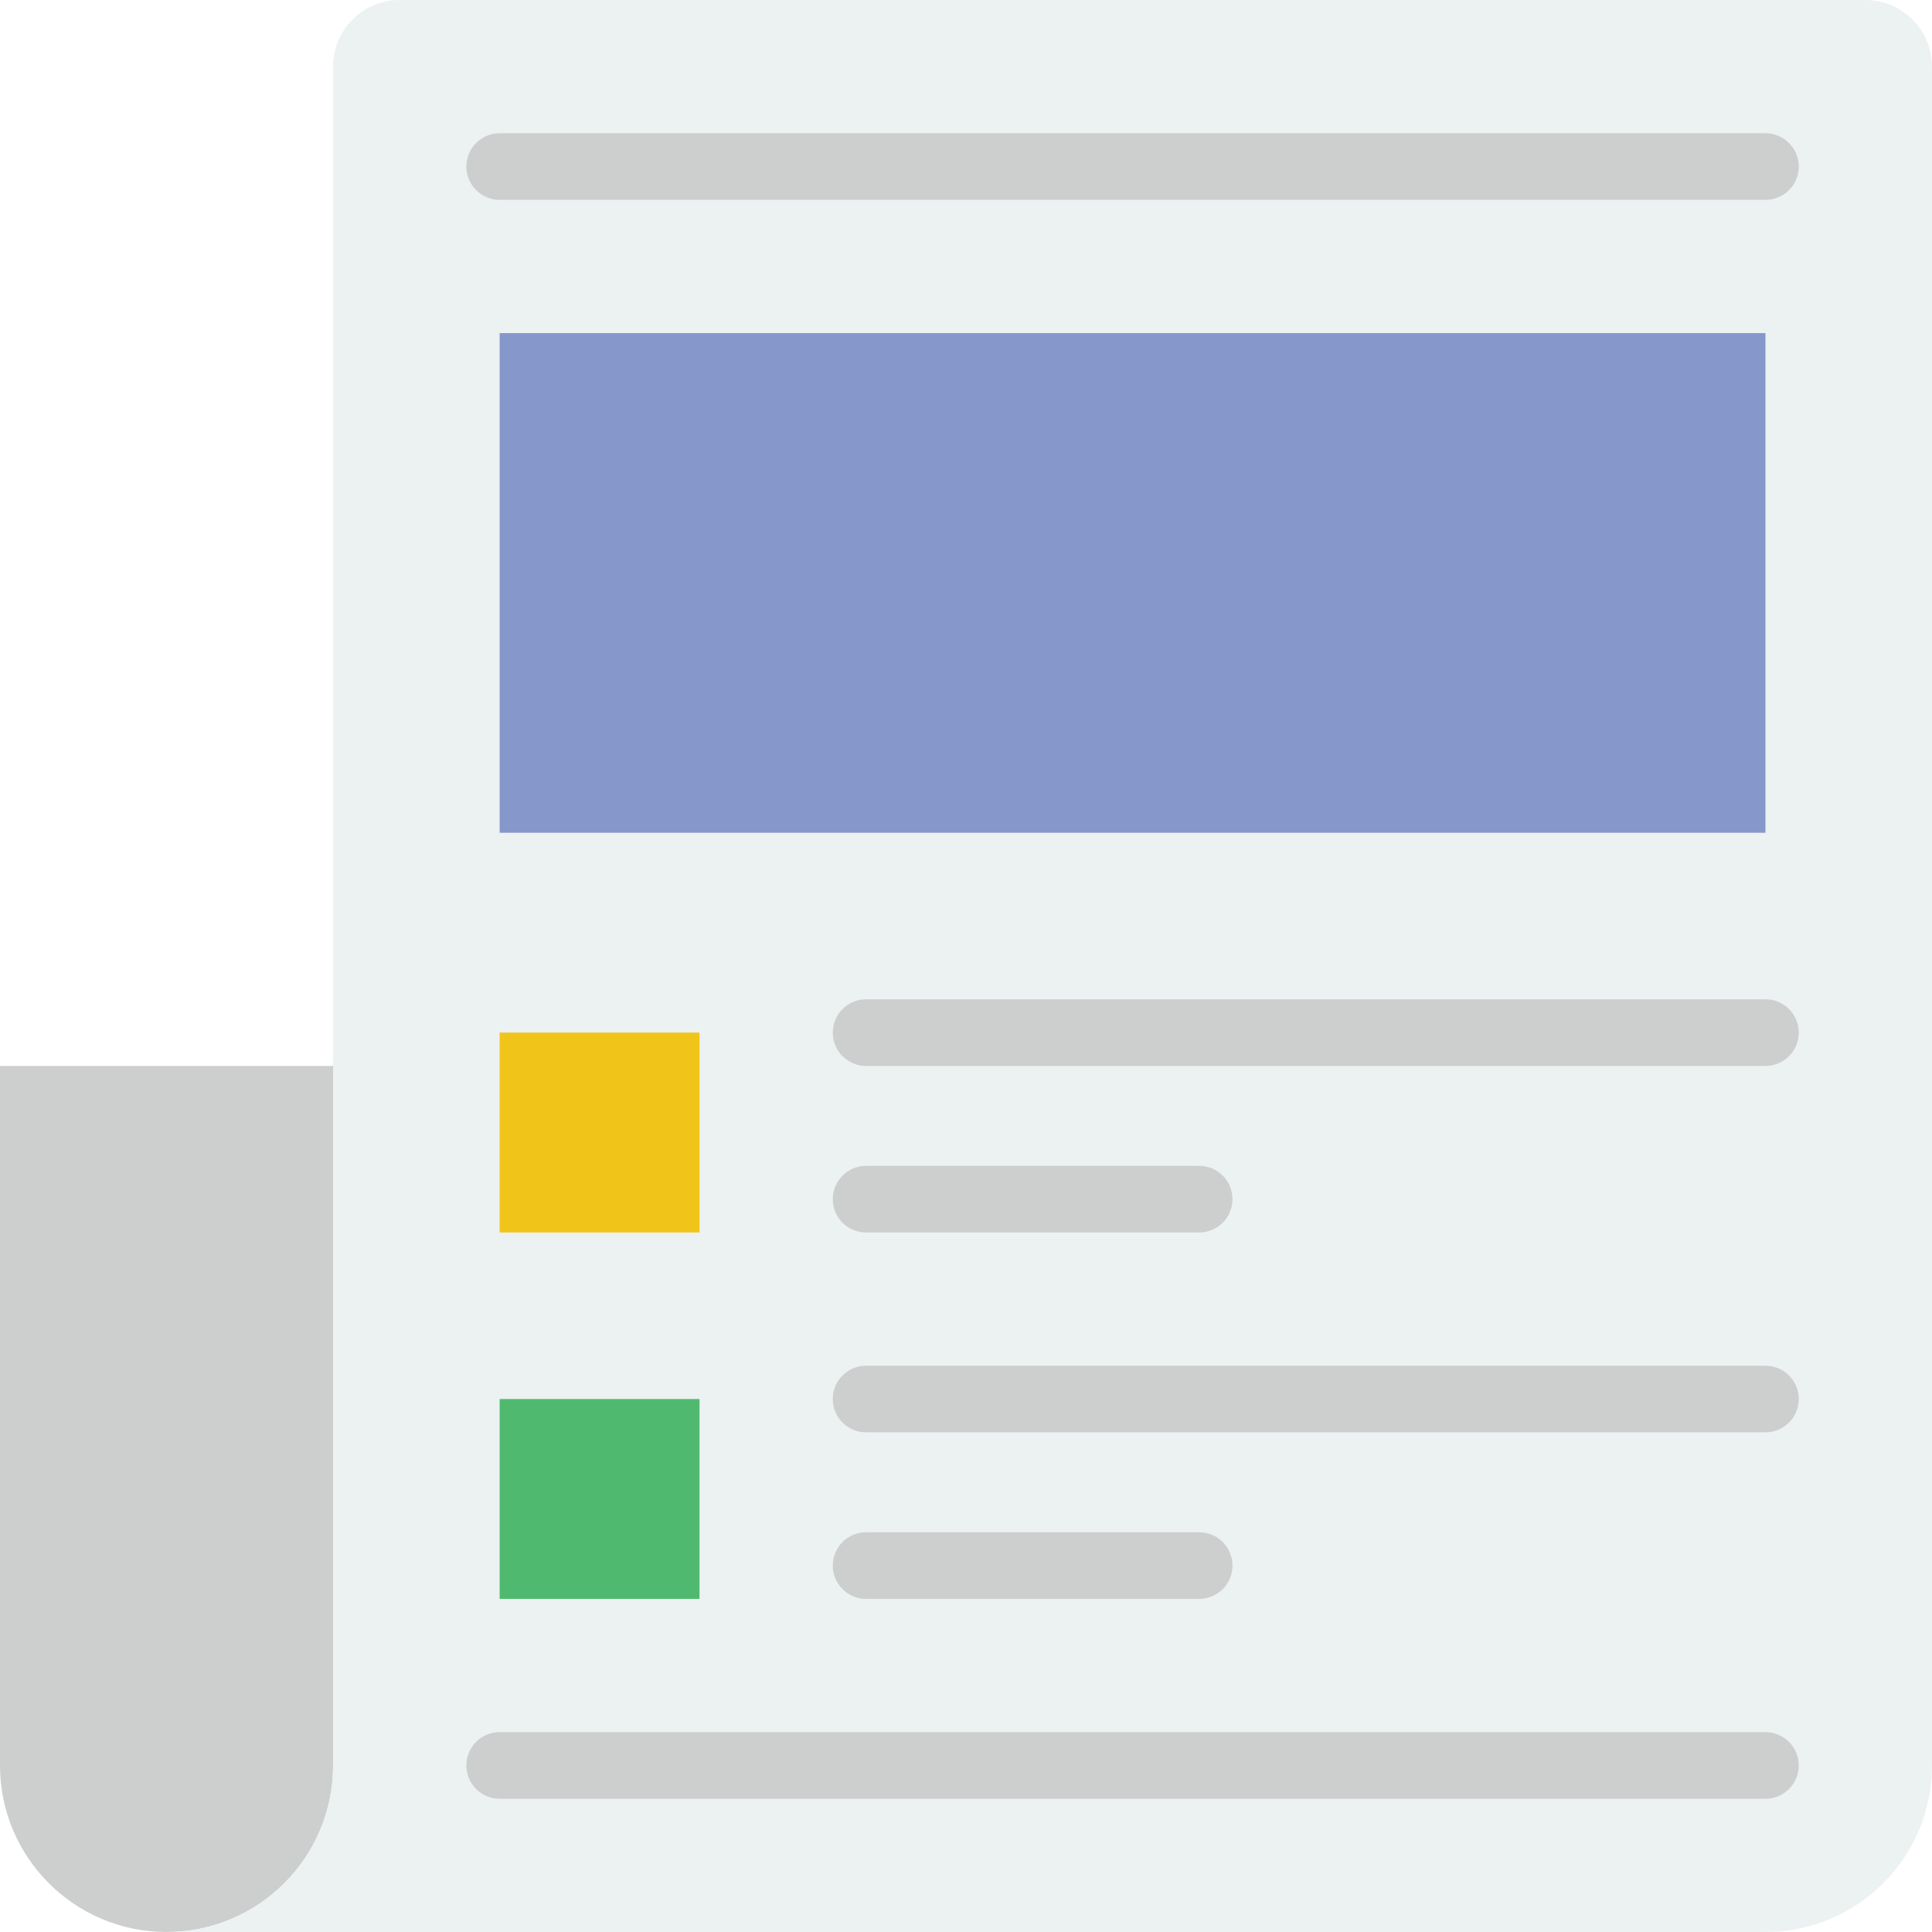
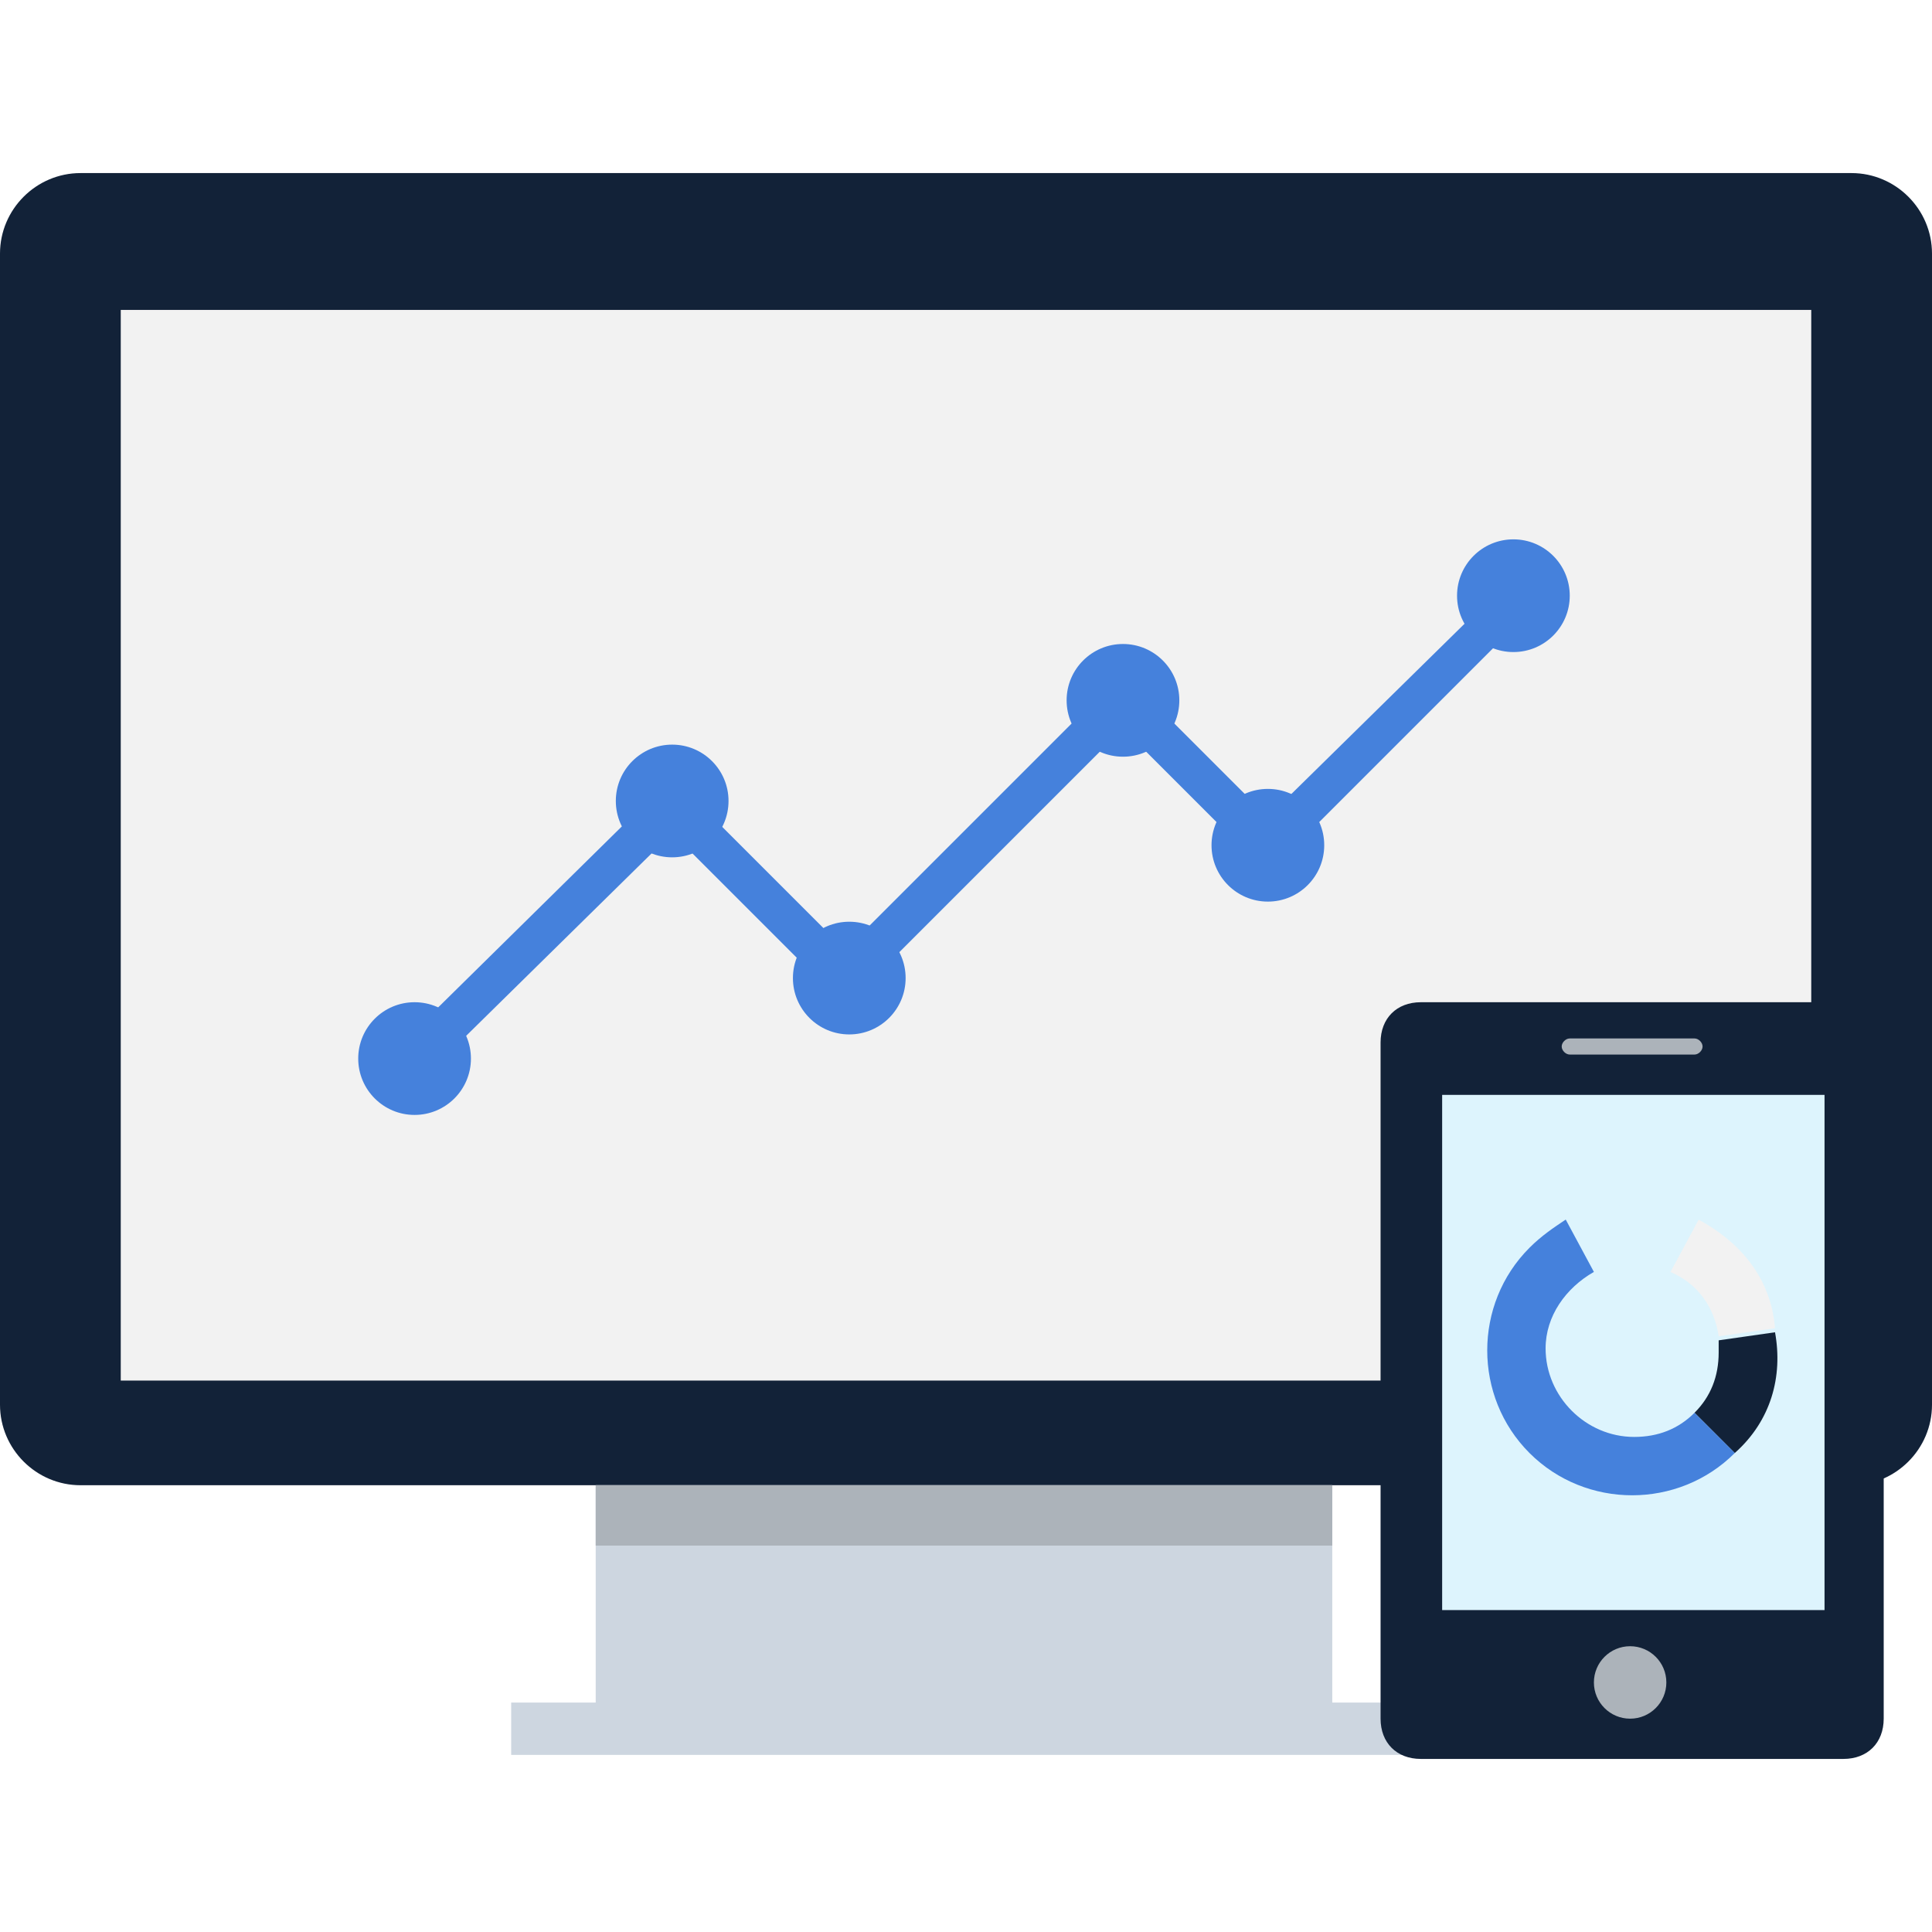
- <svg xmlns="http://www.w3.org/2000/svg" height="800px" width="800px" version="1.1" id="Layer_1" viewBox="0 0 512 512" xml:space="preserve">
-   <path style="fill:#CDCFCF;" d="M44.138,512L44.138,512c24.373,0,44.138-19.765,44.138-44.138V282.483H0v185.379  C0,492.235,19.765,512,44.138,512" />
-   <path style="fill:#ECF1F1;" d="M88.276,467.862v-44.138V211.862V17.655C88.276,7.901,96.177,0,105.931,0h388.414  C504.099,0,512,7.901,512,17.655v450.207C512,492.235,492.235,512,467.862,512H44.138C68.511,512,88.276,492.235,88.276,467.862" />
-   <polygon style="fill:#8697CB;" points="132.414,220.69 467.862,220.69 467.862,88.276 132.414,88.276 " />
-   <path style="fill:#CDCFCF;" d="M467.862,52.966H132.414c-4.873,0-8.828-3.955-8.828-8.828s3.955-8.828,8.828-8.828h335.448  c4.873,0,8.828,3.955,8.828,8.828S472.735,52.966,467.862,52.966" />
-   <polygon style="fill:#F0C419;" points="132.414,326.621 185.379,326.621 185.379,273.655 132.414,273.655 " />
-   <polygon style="fill:#4FBA6F;" points="132.414,423.724 185.379,423.724 185.379,370.759 132.414,370.759 " />
-   <g>
-     <path style="fill:#CDCFCF;" d="M467.862,282.483H229.517c-4.873,0-8.828-3.955-8.828-8.828c0-4.873,3.955-8.828,8.828-8.828   h238.345c4.873,0,8.828,3.955,8.828,8.828C476.69,278.528,472.735,282.483,467.862,282.483" />
-     <path style="fill:#CDCFCF;" d="M317.793,326.621h-88.276c-4.873,0-8.828-3.955-8.828-8.828c0-4.873,3.955-8.828,8.828-8.828h88.276   c4.873,0,8.828,3.955,8.828,8.828C326.621,322.666,322.666,326.621,317.793,326.621" />
-     <path style="fill:#CDCFCF;" d="M467.862,379.586H229.517c-4.873,0-8.828-3.955-8.828-8.828c0-4.873,3.955-8.828,8.828-8.828   h238.345c4.873,0,8.828,3.955,8.828,8.828C476.69,375.631,472.735,379.586,467.862,379.586" />
-     <path style="fill:#CDCFCF;" d="M317.793,423.724h-88.276c-4.873,0-8.828-3.955-8.828-8.828s3.955-8.828,8.828-8.828h88.276   c4.873,0,8.828,3.955,8.828,8.828S322.666,423.724,317.793,423.724" />
-     <path style="fill:#CDCFCF;" d="M467.862,476.69H132.414c-4.873,0-8.828-3.955-8.828-8.828s3.955-8.828,8.828-8.828h335.448   c4.873,0,8.828,3.955,8.828,8.828S472.735,476.69,467.862,476.69" />
+ <svg xmlns="http://www.w3.org/2000/svg" version="1.1" id="Layer_1" viewBox="0 0 501.551 501.551" xml:space="preserve" width="800px" height="800px" fill="#000000">
+   <g id="SVGRepo_bgCarrier" stroke-width="0" />
+   <g id="SVGRepo_tracerCarrier" stroke-linecap="round" stroke-linejoin="round" />
+   <g id="SVGRepo_iconCarrier">
+     <path style="fill:#122238;" d="M480.653,44.931H20.898C9.404,44.931,0,54.335,0,65.829v298.841c0,11.494,9.404,20.898,20.898,20.898 h459.755c11.494,0,20.898-9.404,20.898-20.898V65.829C501.551,54.335,492.147,44.931,480.653,44.931z" />
+     <rect x="31.347" y="80.457" style="fill:#F2F2F2;" width="438.857" height="277.943" />
+     <polygon style="fill:#CDD6E0;" points="368.849,441.992 368.849,455.576 132.702,455.576 132.702,441.992 154.645,441.992 154.645,385.567 345.861,385.567 345.861,441.992 " />
+     <rect x="154.645" y="385.567" style="fill:#ACB3BA;" width="191.216" height="15.673" />
+     <polygon style="fill:#4581dc;" points="110.759,278.988 103.445,271.673 174.498,201.665 219.429,246.596 291.527,174.498 329.143,212.114 390.792,151.51 397.061,158.824 329.143,226.743 291.527,189.127 219.429,261.224 174.498,216.294 " />
+     <g>
+       <circle style="fill:#4581dc;" cx="107.624" cy="274.808" r="14.629" />
+       <circle style="fill:#4581dc;" cx="174.498" cy="207.935" r="14.629" />
+       <circle style="fill:#4581dc;" cx="220.473" cy="253.91" r="14.629" />
+       <circle style="fill:#4581dc;" cx="291.527" cy="181.812" r="14.629" />
+       <circle style="fill:#4581dc;" cx="329.143" cy="219.429" r="14.629" />
+       <circle style="fill:#4581dc;" cx="392.882" cy="154.645" r="14.629" />
+     </g>
+     <path style="fill:#122238;" d="M478.563,260.18H368.849c-6.269,0-10.449,4.18-10.449,10.449v175.543 c0,6.269,4.18,10.449,10.449,10.449h109.714c6.269,0,10.449-4.18,10.449-10.449V270.629 C489.012,264.359,484.833,260.18,478.563,260.18z" />
+     <rect x="374.387" y="284.233" style="fill:#ddf4fd;" width="99.265" height="133.747" />
+     <g>
+       <path style="fill:#ACB3BA;" d="M439.902,269.584H407.51c-1.045,0-2.09,1.045-2.09,2.09c0,1.045,1.045,2.09,2.09,2.09h32.392 c1.045,0,2.09-1.045,2.09-2.09C441.992,270.629,440.947,269.584,439.902,269.584z" />
+       <circle style="fill:#ACB3BA;" cx="423.184" cy="436.767" r="9.404" />
+     </g>
+     <path style="fill:#122238;" d="M450.351,377.208l-10.449-10.449c4.18-4.18,6.269-9.404,6.269-15.673c0-1.045,0-2.09,0-3.135 l14.629-2.09C462.89,357.355,459.755,368.849,450.351,377.208z" />
+     <path style="fill:#F2F2F2;" d="M460.8,344.816l-14.629,2.09c-1.045-7.314-5.224-13.584-12.539-16.718l7.314-13.584 C452.441,322.873,459.755,332.278,460.8,344.816z" />
+     <path style="fill:#ddf4fd;" d="M440.947,316.604l-7.314,13.584c-3.135-2.09-6.269-2.09-10.449-2.09c-4.18,0-7.314,1.045-10.449,2.09 l-7.314-13.584C417.959,311.38,429.453,311.38,440.947,316.604z" />
+     <path style="fill:#4581dc;" d="M450.351,377.208c-14.629,14.629-38.661,14.629-53.29,0c-14.629-14.629-14.629-38.661,0-53.29 c3.135-3.135,6.269-5.224,9.404-7.314l7.314,13.584c-7.314,4.18-12.539,11.494-12.539,19.853c0,12.539,10.449,22.988,22.988,22.988 c6.269,0,11.494-2.09,15.673-6.269L450.351,377.208z" />
  </g>
</svg>
